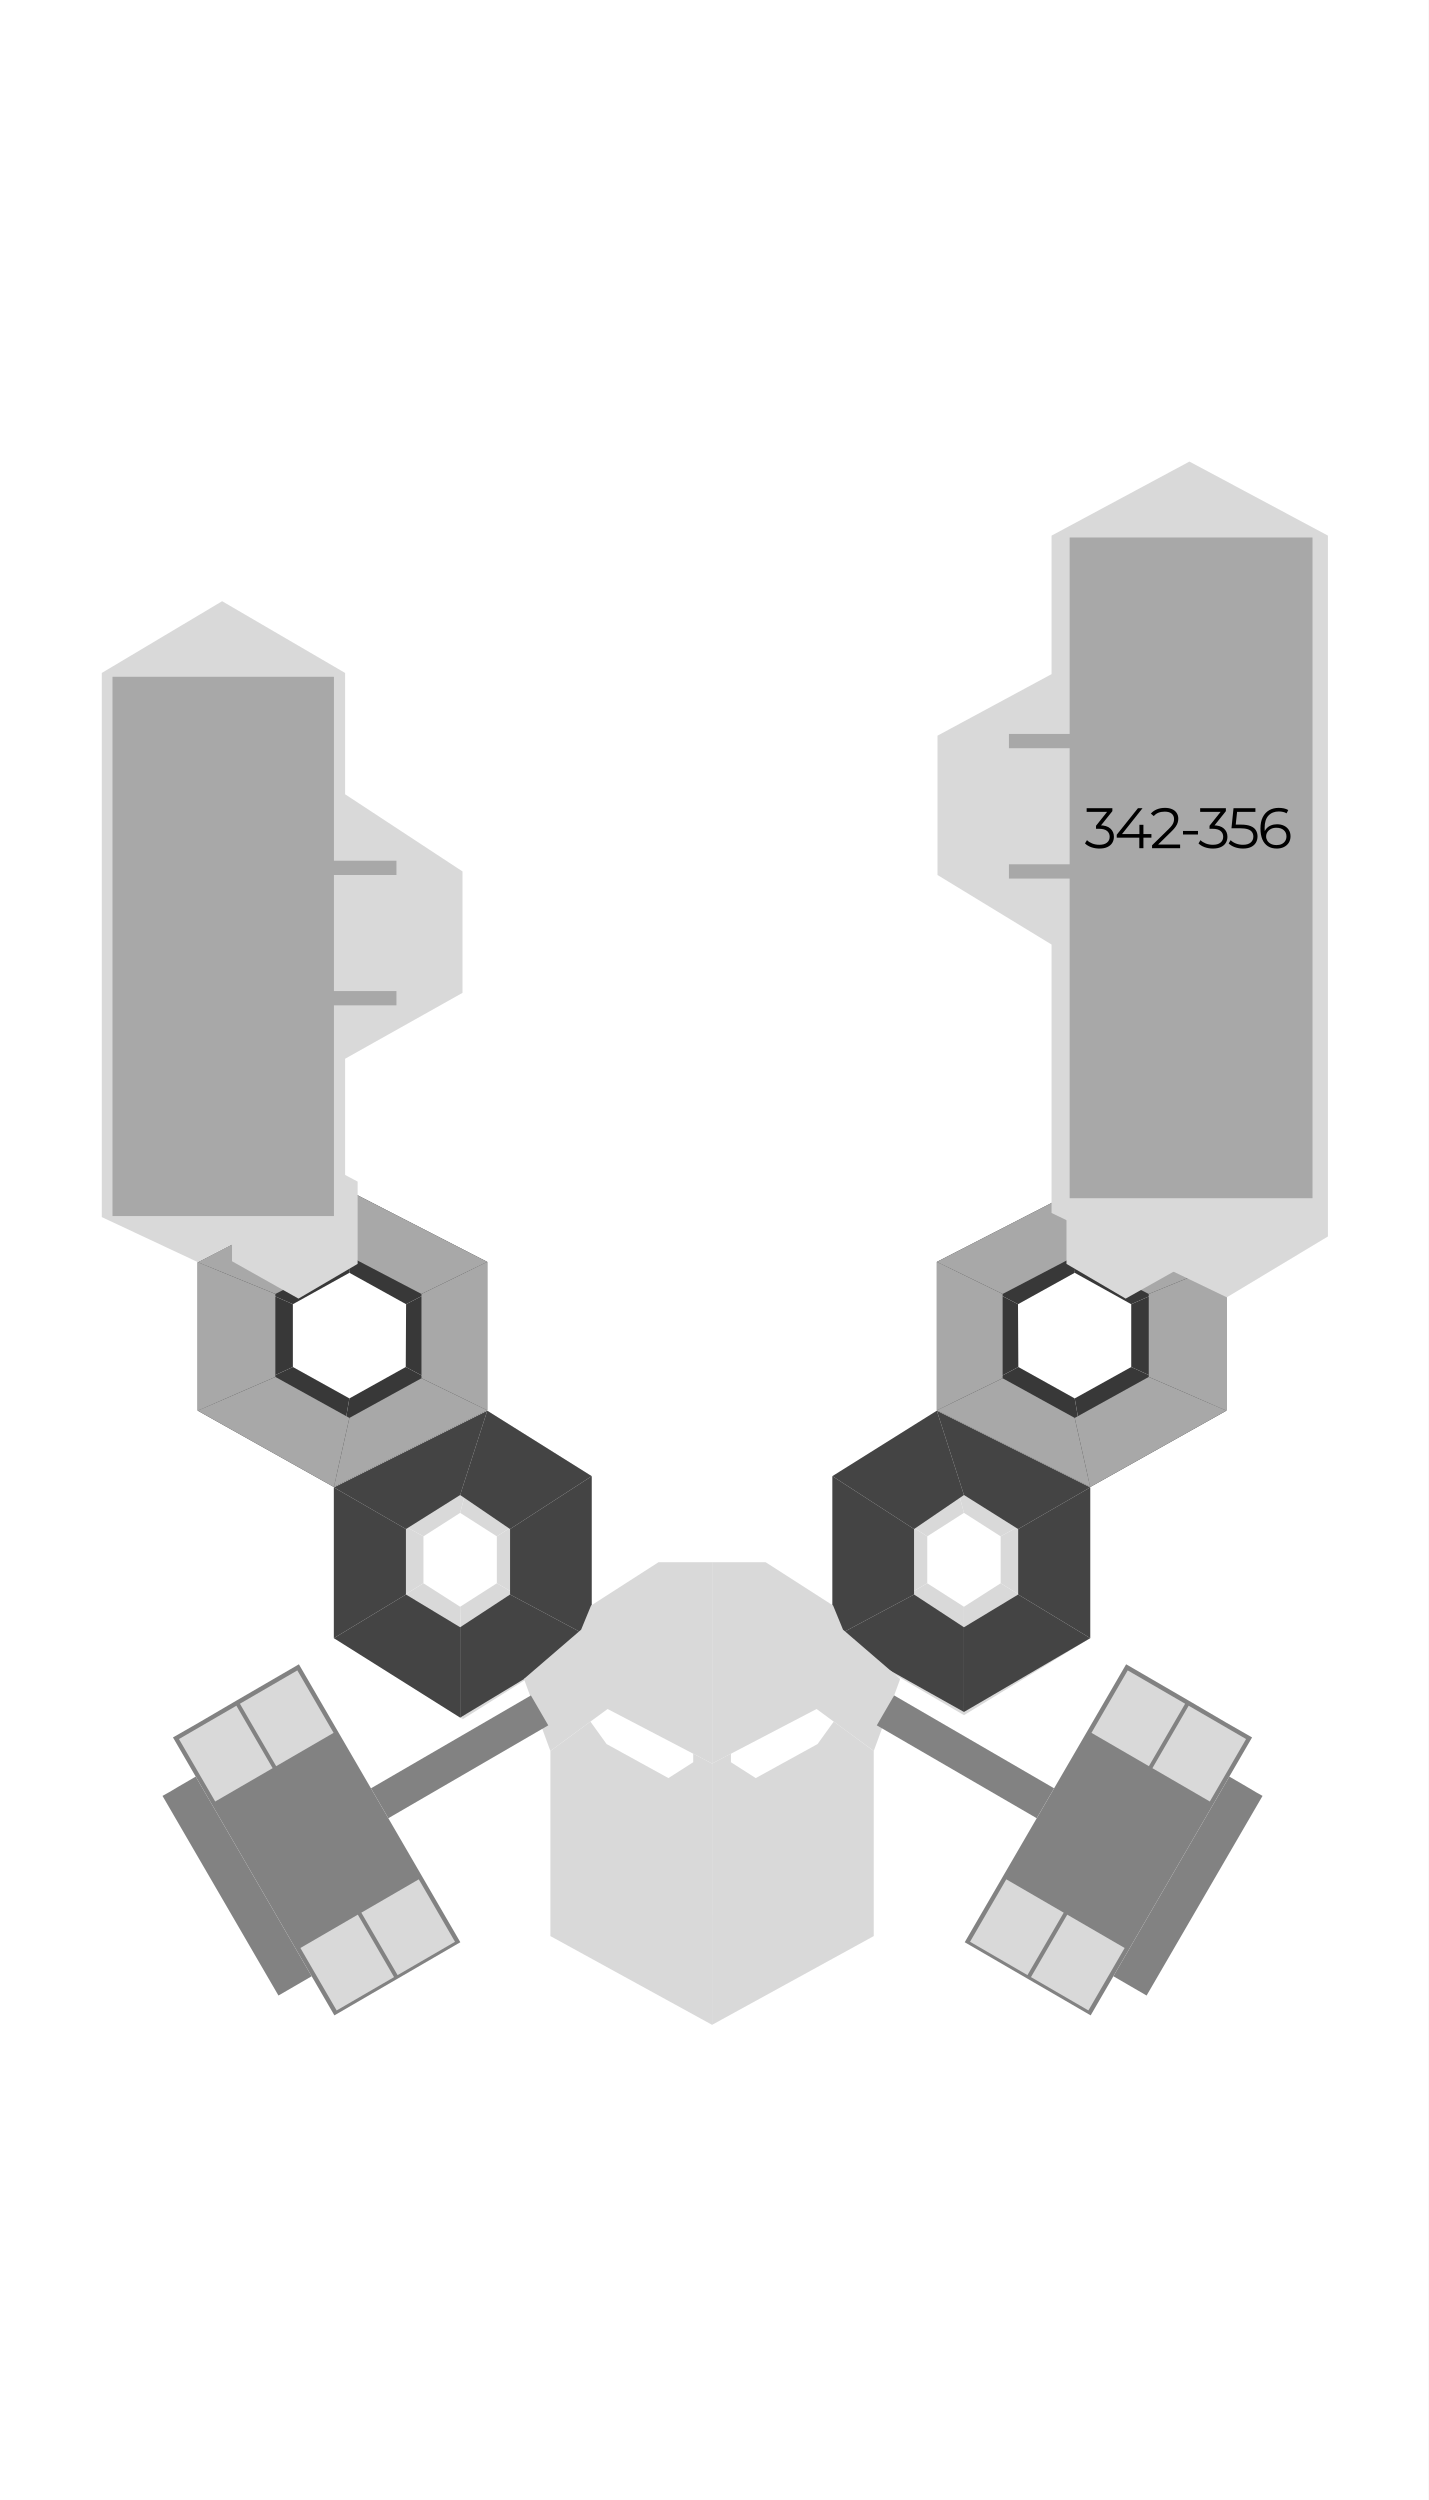
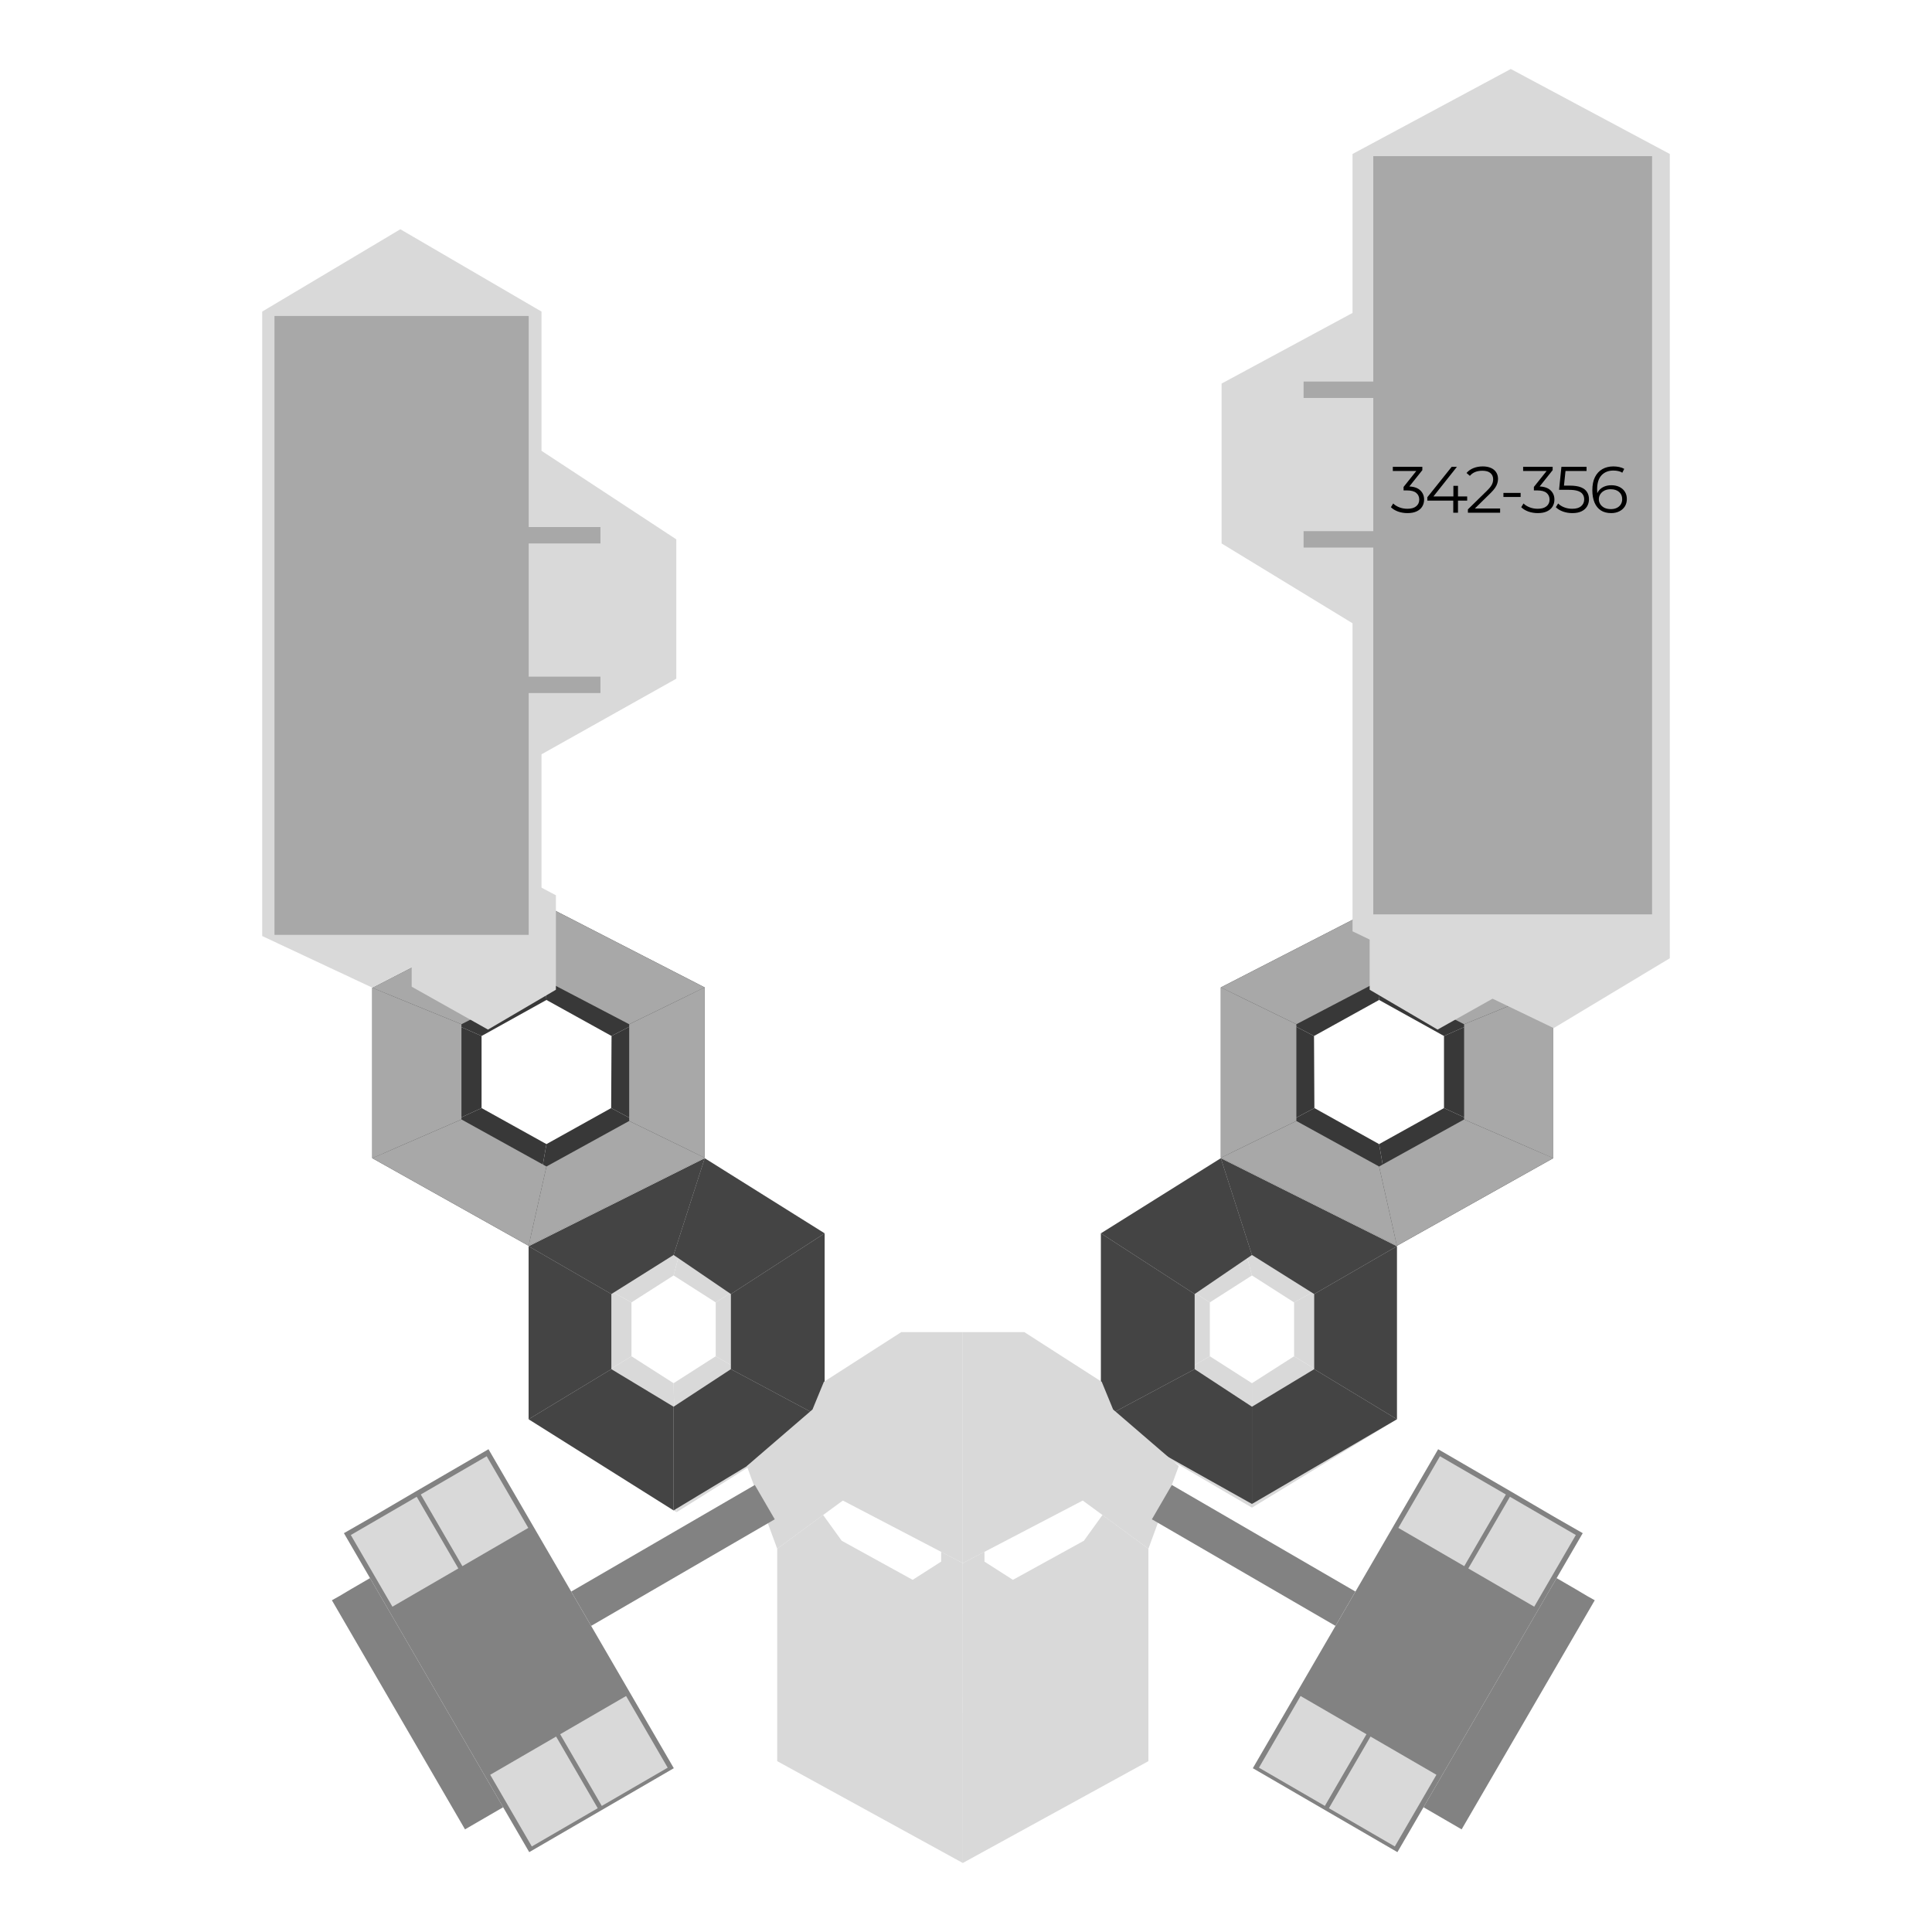
- <svg xmlns="http://www.w3.org/2000/svg" width="800" height="1400" viewBox="0 0 800 1400" fill="none">
-   <rect width="800" height="1400" fill="white" />
-   <path d="M539.814 899.781L560.363 886.637L610.532 917.368L539.814 960.5V899.781Z" fill="#D9D9D9" />
-   <path d="M560.363 886.635L560.363 860.347L610.532 832.95V917.368L560.363 886.635Z" fill="#D9D9D9" />
-   <path d="M560.363 860.349L539.814 847.205L524.633 790L610.532 832.95L560.363 860.349Z" fill="#D9D9D9" />
-   <path d="M539.814 899.781L519.264 886.637L466.133 917.368L539.814 960.5V899.781Z" fill="#D9D9D9" />
-   <path d="M519.264 886.637L519.264 860.349L466.133 826.655L466.133 917.368L519.264 886.637Z" fill="#D9D9D9" />
-   <path d="M539.814 847.205L519.264 860.349L466.133 826.655L524.633 790L539.814 847.205Z" fill="#D9D9D9" />
-   <path d="M601.832 783.112L633.489 765.525L686.806 789.961L610.533 832.726L601.832 783.112Z" fill="#383838" />
-   <path d="M633.489 765.525V730.35L686.806 706.839V789.961L633.489 765.525Z" fill="#383838" />
-   <path d="M633.489 730.35L601.832 712.763L605.72 665L686.806 706.839L633.489 730.35Z" fill="#383838" />
-   <path d="M601.832 783.112L570.268 765.524L524.634 789.776L610.533 832.726L601.832 783.112Z" fill="#383838" />
-   <path d="M570.268 765.524L570.082 730.35L524.634 706.654V789.776L570.268 765.524Z" fill="#383838" />
-   <path d="M601.832 712.763L570.082 730.35L524.634 706.654L605.72 665L601.832 712.763Z" fill="#383838" />
-   <path d="M601.832 794.034L643.301 771.078L686.806 789.961L610.533 832.726L601.832 794.034Z" fill="#A8A8A8" />
-   <path d="M643.301 771.078V724.611L686.806 706.839V789.961L643.301 771.078Z" fill="#A8A8A8" />
-   <path d="M643.301 724.611L601.832 703.507L605.72 665L686.806 706.839L643.301 724.611Z" fill="#A8A8A8" />
-   <path d="M601.832 794.034L561.474 771.819L524.634 789.776L610.533 832.726L601.832 794.034Z" fill="#A8A8A8" />
-   <path d="M561.474 771.819V724.611L524.634 706.654V789.776L561.474 771.819Z" fill="#A8A8A8" />
-   <path d="M601.832 703.507L561.474 724.611L524.634 706.654L605.72 665L601.832 703.507Z" fill="#A8A8A8" />
-   <path d="M195.661 783.112L164.004 765.525L110.687 789.961L186.96 832.726L195.661 783.112Z" fill="#383838" />
-   <path d="M164.004 765.525V730.35L110.687 706.839V789.961L164.004 765.525Z" fill="#383838" />
-   <path d="M164.004 730.35L195.661 712.763L191.773 665L110.687 706.839L164.004 730.35Z" fill="#383838" />
-   <path d="M195.661 783.112L227.225 765.524L272.859 789.776L186.96 832.726L195.661 783.112Z" fill="#383838" />
-   <path d="M227.225 765.524L227.41 730.35L272.859 706.654V789.776L227.225 765.524Z" fill="#383838" />
-   <path d="M195.661 712.763L227.41 730.35L272.859 706.654L191.773 665L195.661 712.763Z" fill="#383838" />
-   <path d="M195.661 794.034L154.192 771.078L110.687 789.961L186.96 832.726L195.661 794.034Z" fill="#A8A8A8" />
-   <path d="M154.192 771.078V724.611L110.687 706.839V789.961L154.192 771.078Z" fill="#A8A8A8" />
-   <path d="M154.192 724.611L195.661 703.507L191.773 665L110.687 706.839L154.192 724.611Z" fill="#A8A8A8" />
-   <path d="M195.661 794.034L236.018 771.819L272.859 789.776L186.96 832.726L195.661 794.034Z" fill="#A8A8A8" />
-   <path d="M236.018 771.819V724.611L272.859 706.654V789.776L236.018 771.819Z" fill="#A8A8A8" />
-   <path d="M195.661 703.507L236.018 724.611L272.859 706.654L191.773 665L195.661 703.507Z" fill="#A8A8A8" />
-   <path d="M257.679 899.781L237.129 886.637L186.96 917.368L259.16 962.724L257.679 899.781Z" fill="#D9D9D9" />
-   <path d="M237.129 886.635L237.129 860.347L186.96 832.95V917.368L237.129 886.635Z" fill="#D9D9D9" />
-   <path d="M237.129 860.349L257.679 847.205L272.859 790L186.96 832.95L237.129 860.349Z" fill="#D9D9D9" />
-   <path d="M257.679 899.781L278.228 886.637L331.36 917.368L259.16 962.724L257.679 899.781Z" fill="#D9D9D9" />
-   <path d="M278.228 886.637L278.228 860.349L331.359 826.655L331.36 917.368L278.228 886.637Z" fill="#D9D9D9" />
-   <path d="M257.679 847.205L278.228 860.349L331.359 826.655L272.859 790L257.679 847.205Z" fill="#D9D9D9" />
-   <path d="M257.679 911.259L227.318 892.931L186.96 917.368L257.679 961.86V911.259Z" fill="#444444" />
-   <path d="M227.318 892.931V856.276L186.96 832.95V917.368L227.318 892.931Z" fill="#444444" />
-   <path d="M227.318 856.276L257.679 837.208L272.859 790L186.96 832.95L227.318 856.276Z" fill="#444444" />
-   <path d="M257.679 911.259L285.633 892.931L331.36 917.368L257.679 961.86V911.259Z" fill="#444444" />
-   <path d="M285.633 892.931V856.276L331.359 826.655L331.36 917.368L285.633 892.931Z" fill="#444444" />
-   <path d="M257.679 837.208L285.633 856.276L331.359 826.655L272.859 790L257.679 837.208Z" fill="#444444" />
-   <path d="M539.814 911.259L570.175 892.931L610.532 917.368L539.814 958.697V911.259Z" fill="#444444" />
-   <path d="M570.175 892.931V856.276L610.532 832.95V917.368L570.175 892.931Z" fill="#444444" />
-   <path d="M570.175 856.276L539.814 837.208L524.633 790L610.532 832.95L570.175 856.276Z" fill="#444444" />
-   <path d="M539.814 911.259L511.86 892.931L466.133 917.368L539.814 958.697V911.259Z" fill="#444444" />
-   <path d="M511.86 892.931V856.276L466.133 826.655L466.133 917.368L511.86 892.931Z" fill="#444444" />
-   <path d="M539.814 837.208L511.86 856.276L466.133 826.655L524.633 790L539.814 837.208Z" fill="#444444" />
-   <path d="M200.273 661.684L200.273 707.781L167.135 727.219L129.924 706.3V660.573L162.877 641.875L200.273 661.684Z" fill="#D9D9D9" />
-   <path d="M597.226 661.684V707.781L630.364 727.219L667.575 706.3V660.573L634.622 641.875L597.226 661.684Z" fill="#D9D9D9" />
-   <path d="M57 376.852L124.387 336.679L193.254 376.852V444.794L259 488V556L193.254 592.896V664.171L110.687 706.75L57 681.573V376.852Z" fill="#D9D9D9" />
-   <path d="M588.873 299.946L666.071 258.477L743.64 299.946V692.417L687 726.5L588.873 679.273V528.949L525 490V411.977L588.873 377.515V299.946Z" fill="#D9D9D9" />
-   <path d="M339.69 976.667L374.309 995.735L388.194 986.849V982.036L398.746 987.589L398.773 1133.91L308.219 1084.21V980.555L330.619 964.078L339.69 976.667Z" fill="#D9D9D9" />
-   <path d="M368.755 874.846H398.746V987.589L340.246 957.043L308.219 980.555L293.408 940.197L325.435 912.613L330.989 899.098L368.755 874.846Z" fill="#D9D9D9" />
-   <path d="M457.829 976.667L423.21 995.735L409.325 986.849V982.036L398.773 987.589L398.746 1133.91L489.301 1084.21V980.555L466.9 964.078L457.829 976.667Z" fill="#D9D9D9" />
-   <path d="M428.764 874.846H398.773V987.589L457.274 957.043L489.301 980.555L504.111 940.197L472.084 912.613L466.53 899.098L428.764 874.846Z" fill="#D9D9D9" />
-   <path d="M109.606 994.894L174.539 1106.7L155.933 1117.5L91 1005.7L94.822 1003.56L100.303 1000.3L109.606 994.894Z" fill="#828282" />
-   <path d="M297.302 949.446L307.028 966.193L217.462 1018.21L207.736 1001.46L297.302 949.446Z" fill="#828282" />
-   <path d="M167.389 932L257.788 1087.65L187.26 1128.61L96.861 972.96L111.266 964.703L132.125 952.48L167.389 932Z" fill="#828282" />
-   <path d="M168.225 1090.87L200.377 1072.21L220.673 1107.18L188.521 1125.84L168.225 1090.87Z" fill="#D9D9D9" />
-   <path d="M202.353 1071.09L234.506 1052.43L254.801 1087.4L222.649 1106.06L202.353 1071.09Z" fill="#D9D9D9" />
-   <path d="M100.225 973.866L132.377 955.206L152.673 990.178L120.521 1008.84L100.225 973.866Z" fill="#D9D9D9" />
-   <path d="M134.353 954.086L166.506 935.426L186.801 970.398L154.649 989.057L134.353 954.086Z" fill="#D9D9D9" />
-   <path d="M688.422 994.894L623.489 1106.7L642.096 1117.5L707.028 1005.7L703.207 1003.56L697.725 1000.3L688.422 994.894Z" fill="#828282" />
-   <path d="M500.726 949.446L491 966.193L580.566 1018.21L590.292 1001.46L500.726 949.446Z" fill="#828282" />
-   <path d="M630.639 932L540.241 1087.65L610.769 1128.61L701.167 972.96L686.763 964.703L665.903 952.48L630.639 932Z" fill="#828282" />
-   <path d="M629.801 1090.87L597.649 1072.21L577.353 1107.18L609.505 1125.84L629.801 1090.87Z" fill="#D9D9D9" />
-   <path d="M595.673 1071.09L563.521 1052.43L543.225 1087.4L575.377 1106.06L595.673 1071.09Z" fill="#D9D9D9" />
-   <path d="M697.801 973.866L665.649 955.206L645.353 990.178L677.505 1008.84L697.801 973.866Z" fill="#D9D9D9" />
-   <path d="M663.673 954.086L631.521 935.426L611.225 970.398L643.377 989.057L663.673 954.086Z" fill="#D9D9D9" />
-   <path d="M63 379H187V681H63V379Z" fill="#A8A8A8" />
-   <path d="M175 555H222V563H175V555Z" fill="#A8A8A8" />
-   <path d="M175 482H222V490H175V482Z" fill="#A8A8A8" />
-   <path d="M599 301H735V671H599V301Z" fill="#A8A8A8" />
-   <path d="M612 484H565V492H612V484Z" fill="#A8A8A8" />
-   <path d="M612 411H565V419H612V411Z" fill="#A8A8A8" />
-   <path d="M615.661 475.192C614.039 475.192 612.503 474.936 611.053 474.424C609.623 473.891 608.471 473.187 607.597 472.312L608.717 470.488C609.442 471.235 610.413 471.853 611.629 472.344C612.866 472.835 614.21 473.08 615.661 473.08C617.517 473.08 618.935 472.675 619.917 471.864C620.919 471.053 621.421 469.965 621.421 468.6C621.421 467.235 620.93 466.147 619.949 465.336C618.989 464.525 617.463 464.12 615.373 464.12H613.773V462.424L620.685 453.752L621.005 454.648H608.525V452.6H622.925V454.232L616.013 462.904L614.893 462.168H615.757C618.445 462.168 620.45 462.765 621.773 463.96C623.117 465.155 623.789 466.691 623.789 468.568C623.789 469.827 623.49 470.957 622.893 471.96C622.295 472.963 621.389 473.752 620.173 474.328C618.978 474.904 617.474 475.192 615.661 475.192Z" fill="black" />
-   <path d="M625.371 469.112V467.448L637.243 452.6H639.803L628.027 467.448L626.779 467.064H644.795V469.112H625.371ZM638.011 475V469.112L638.075 467.064V461.88H640.315V475H638.011Z" fill="black" />
-   <path d="M645.153 475V473.368L654.465 464.248C655.318 463.416 655.958 462.691 656.385 462.072C656.812 461.432 657.1 460.835 657.249 460.28C657.398 459.725 657.473 459.203 657.473 458.712C657.473 457.411 657.025 456.387 656.129 455.64C655.254 454.893 653.953 454.52 652.225 454.52C650.902 454.52 649.729 454.723 648.705 455.128C647.702 455.533 646.838 456.163 646.113 457.016L644.481 455.608C645.356 454.584 646.476 453.795 647.841 453.24C649.206 452.685 650.732 452.408 652.417 452.408C653.932 452.408 655.244 452.653 656.353 453.144C657.462 453.613 658.316 454.307 658.913 455.224C659.532 456.141 659.841 457.219 659.841 458.456C659.841 459.181 659.734 459.896 659.521 460.6C659.329 461.304 658.966 462.051 658.433 462.84C657.921 463.608 657.164 464.483 656.161 465.464L647.617 473.848L646.977 472.952H660.865V475H645.153Z" fill="black" />
-   <path d="M662.482 467.32V465.336H670.866V467.32H662.482Z" fill="black" />
-   <path d="M679.228 475.192C677.607 475.192 676.071 474.936 674.62 474.424C673.191 473.891 672.039 473.187 671.164 472.312L672.284 470.488C673.01 471.235 673.98 471.853 675.196 472.344C676.434 472.835 677.778 473.08 679.228 473.08C681.084 473.08 682.503 472.675 683.484 471.864C684.487 471.053 684.988 469.965 684.988 468.6C684.988 467.235 684.498 466.147 683.516 465.336C682.556 464.525 681.031 464.12 678.94 464.12H677.34V462.424L684.252 453.752L684.572 454.648H672.092V452.6H686.492V454.232L679.58 462.904L678.46 462.168H679.324C682.012 462.168 684.018 462.765 685.34 463.96C686.684 465.155 687.356 466.691 687.356 468.568C687.356 469.827 687.058 470.957 686.46 471.96C685.863 472.963 684.956 473.752 683.74 474.328C682.546 474.904 681.042 475.192 679.228 475.192Z" fill="black" />
-   <path d="M696.082 475.192C694.482 475.192 692.957 474.936 691.506 474.424C690.055 473.891 688.904 473.187 688.05 472.312L689.17 470.488C689.874 471.235 690.834 471.853 692.05 472.344C693.288 472.835 694.621 473.08 696.05 473.08C697.949 473.08 699.389 472.664 700.37 471.832C701.373 470.979 701.874 469.869 701.874 468.504C701.874 467.544 701.639 466.723 701.17 466.04C700.722 465.336 699.954 464.792 698.866 464.408C697.778 464.024 696.285 463.832 694.386 463.832H689.618L690.77 452.6H703.026V454.648H691.698L692.882 453.528L691.89 462.936L690.706 461.784H694.898C697.16 461.784 698.973 462.061 700.338 462.616C701.704 463.171 702.685 463.949 703.282 464.952C703.901 465.933 704.21 467.085 704.21 468.408C704.21 469.667 703.912 470.819 703.314 471.864C702.717 472.888 701.821 473.699 700.626 474.296C699.432 474.893 697.917 475.192 696.082 475.192Z" fill="black" />
-   <path d="M715.039 475.192C713.055 475.192 711.381 474.755 710.015 473.88C708.65 472.984 707.615 471.704 706.911 470.04C706.207 468.355 705.855 466.339 705.855 463.992C705.855 461.453 706.282 459.331 707.135 457.624C708.01 455.896 709.215 454.595 710.751 453.72C712.287 452.845 714.069 452.408 716.095 452.408C717.098 452.408 718.058 452.504 718.975 452.696C719.893 452.888 720.703 453.197 721.407 453.624L720.479 455.48C719.903 455.096 719.242 454.829 718.495 454.68C717.749 454.509 716.959 454.424 716.127 454.424C713.717 454.424 711.786 455.192 710.335 456.728C708.906 458.264 708.191 460.557 708.191 463.608C708.191 464.077 708.213 464.664 708.255 465.368C708.319 466.051 708.447 466.733 708.639 467.416L707.839 466.808C708.074 465.699 708.533 464.76 709.215 463.992C709.898 463.203 710.751 462.605 711.775 462.2C712.799 461.795 713.919 461.592 715.135 461.592C716.629 461.592 717.941 461.869 719.071 462.424C720.202 462.979 721.087 463.757 721.727 464.76C722.367 465.763 722.687 466.947 722.687 468.312C722.687 469.699 722.357 470.915 721.695 471.96C721.034 472.984 720.117 473.784 718.943 474.36C717.791 474.915 716.49 475.192 715.039 475.192ZM714.943 473.24C716.01 473.24 716.949 473.048 717.759 472.664C718.591 472.259 719.242 471.693 719.711 470.968C720.181 470.221 720.415 469.357 720.415 468.376C720.415 466.904 719.903 465.731 718.879 464.856C717.877 463.981 716.511 463.544 714.783 463.544C713.631 463.544 712.629 463.757 711.775 464.184C710.922 464.611 710.25 465.197 709.759 465.944C709.269 466.669 709.023 467.501 709.023 468.44C709.023 469.251 709.247 470.029 709.695 470.776C710.143 471.501 710.805 472.099 711.679 472.568C712.575 473.016 713.663 473.24 714.943 473.24Z" fill="black" />
+ <svg xmlns="http://www.w3.org/2000/svg" width="1400" height="1400" viewBox="0 0 1400 1400" fill="none">
+   <rect width="1400" height="1400" fill="white" />
+   <path d="M907.217 1002.32L937.743 982.8L1012.27 1028.44L907.217 1092.49V1002.32Z" fill="#D9D9D9" />
+   <path d="M937.743 982.798L937.743 943.761L1012.27 903.077V1028.44L937.743 982.798Z" fill="#D9D9D9" />
+   <path d="M937.743 943.763L907.217 924.245L884.667 839.297L1012.27 903.077L937.743 943.763Z" fill="#D9D9D9" />
+   <path d="M907.217 1002.32L876.691 982.8L797.764 1028.44L907.217 1092.49V1002.32Z" fill="#D9D9D9" />
+   <path d="M876.691 982.8L876.691 943.764L797.764 893.73L797.764 1028.44L876.691 982.8Z" fill="#D9D9D9" />
+   <path d="M907.217 924.245L876.691 943.764L797.764 893.73L884.667 839.297L907.217 924.245Z" fill="#D9D9D9" />
+   <path d="M999.345 829.068L1046.37 802.952L1125.57 839.24L1012.27 902.744L999.345 829.068Z" fill="#383838" />
+   <path d="M1046.37 802.952V750.719L1125.57 715.805V839.24L1046.37 802.952Z" fill="#383838" />
+   <path d="M1046.37 750.719L999.345 724.602L1005.12 653.676L1125.57 715.805L1046.37 750.719Z" fill="#383838" />
+   <path d="M999.345 829.068L952.456 802.951L884.667 838.965L1012.27 902.744L999.345 829.068Z" fill="#383838" />
+   <path d="M952.456 802.951L952.181 750.718L884.667 715.53V838.965L952.456 802.951Z" fill="#383838" />
+   <path d="M999.345 724.602L952.181 750.718L884.667 715.53L1005.12 653.676L999.345 724.602Z" fill="#383838" />
+   <path d="M999.345 845.288L1060.95 811.199L1125.57 839.24L1012.27 902.744L999.345 845.288Z" fill="#A8A8A8" />
+   <path d="M1060.95 811.199V742.197L1125.57 715.805V839.24L1060.95 811.199Z" fill="#A8A8A8" />
+   <path d="M1060.95 742.197L999.345 710.857L1005.12 653.676L1125.57 715.805L1060.95 742.197Z" fill="#A8A8A8" />
+   <path d="M999.345 845.288L939.393 812.299L884.667 838.965L1012.27 902.744L999.345 845.288Z" fill="#A8A8A8" />
+   <path d="M939.393 812.299V742.197L884.667 715.53V838.965L939.393 812.299Z" fill="#A8A8A8" />
+   <path d="M999.345 710.857L939.393 742.197L884.667 715.53L1005.12 653.676L999.345 710.857Z" fill="#A8A8A8" />
+   <path d="M395.98 829.068L348.954 802.952L269.752 839.24L383.054 902.744L395.98 829.068Z" fill="#383838" />
+   <path d="M348.954 802.952V750.719L269.752 715.805V839.24L348.954 802.952Z" fill="#383838" />
+   <path d="M348.954 750.719L395.98 724.602L390.205 653.676L269.752 715.805L348.954 750.719Z" fill="#383838" />
+   <path d="M395.98 829.068L442.868 802.951L510.657 838.965L383.054 902.744L395.98 829.068Z" fill="#383838" />
+   <path d="M442.868 802.951L443.143 750.718L510.657 715.53V838.965L442.868 802.951Z" fill="#383838" />
+   <path d="M395.98 724.602L443.143 750.718L510.657 715.53L390.205 653.676L395.98 724.602Z" fill="#383838" />
+   <path d="M395.98 845.288L334.378 811.199L269.752 839.24L383.054 902.744L395.98 845.288Z" fill="#A8A8A8" />
+   <path d="M334.378 811.199V742.197L269.752 715.805V839.24L334.378 811.199Z" fill="#A8A8A8" />
+   <path d="M334.378 742.197L395.98 710.857L390.205 653.676L269.752 715.805L334.378 742.197Z" fill="#A8A8A8" />
+   <path d="M395.98 845.288L455.931 812.299L510.657 838.965L383.054 902.744L395.98 845.288Z" fill="#A8A8A8" />
+   <path d="M455.931 812.299V742.197L510.657 715.53V838.965L455.931 812.299Z" fill="#A8A8A8" />
+   <path d="M395.98 710.857L455.931 742.197L510.657 715.53L390.205 653.676L395.98 710.857Z" fill="#A8A8A8" />
+   <path d="M488.107 1002.32L457.581 982.8L383.054 1028.44L490.307 1095.79L488.107 1002.32Z" fill="#D9D9D9" />
+   <path d="M457.581 982.798L457.581 943.761L383.054 903.077V1028.44L457.581 982.798Z" fill="#D9D9D9" />
+   <path d="M457.581 943.763L488.107 924.245L510.657 839.297L383.054 903.077L457.581 943.763Z" fill="#D9D9D9" />
+   <path d="M488.107 1002.32L518.633 982.8L597.56 1028.44L490.307 1095.79L488.107 1002.32Z" fill="#D9D9D9" />
+   <path d="M518.633 982.8L518.633 943.764L597.56 893.73L597.56 1028.44L518.633 982.8Z" fill="#D9D9D9" />
+   <path d="M488.107 924.245L518.633 943.764L597.56 893.73L510.657 839.297L488.107 924.245Z" fill="#D9D9D9" />
+   <path d="M488.107 1019.36L443.006 992.148L383.054 1028.44L488.107 1094.5V1019.36Z" fill="#444444" />
+   <path d="M443.006 992.148V937.715L383.054 903.077V1028.44L443.006 992.148Z" fill="#444444" />
+   <path d="M443.006 937.715L488.107 909.4L510.657 839.297L383.054 903.077L443.006 937.715Z" fill="#444444" />
+   <path d="M488.107 1019.36L529.633 992.148L597.56 1028.44L488.107 1094.5V1019.36Z" fill="#444444" />
+   <path d="M529.633 992.148V937.715L597.56 893.73L597.56 1028.44L529.633 992.148Z" fill="#444444" />
+   <path d="M488.107 909.4L529.633 937.715L597.56 893.73L510.657 839.297L488.107 909.4Z" fill="#444444" />
+   <path d="M907.218 1019.36L952.319 992.148L1012.27 1028.44L907.218 1089.81V1019.36Z" fill="#444444" />
+   <path d="M952.319 992.148V937.715L1012.27 903.077V1028.44L952.319 992.148Z" fill="#444444" />
+   <path d="M952.319 937.715L907.218 909.4L884.667 839.297L1012.27 903.077L952.319 937.715Z" fill="#444444" />
+   <path d="M907.218 1019.36L865.692 992.148L797.764 1028.44L907.218 1089.81V1019.36Z" fill="#444444" />
+   <path d="M865.692 992.148V937.715L797.764 893.73L797.764 1028.44L865.692 992.148Z" fill="#444444" />
+   <path d="M907.218 909.4L865.692 937.715L797.764 893.73L884.667 839.297L907.218 909.4Z" fill="#444444" />
+   <path d="M402.831 648.751L402.831 717.204L353.604 746.07L298.328 715.005V647.102L347.279 619.336L402.831 648.751Z" fill="#D9D9D9" />
+   <path d="M992.503 648.751V717.204L1041.73 746.07L1097.01 715.005V647.102L1048.05 619.336L992.503 648.751Z" fill="#D9D9D9" />
+   <path d="M190 225.783L290.102 166.128L392.405 225.783V326.675L490.07 390.835V491.813L392.405 546.604V652.444L269.752 715.674L190 678.286V225.783Z" fill="#D9D9D9" />
+   <path d="M980.094 111.58L1094.77 50L1210 111.58V694.39L1125.86 745.002L980.094 674.871V451.644L885.212 393.805V277.944L980.094 226.767V111.58Z" fill="#D9D9D9" />
+   <path d="M609.935 1116.49L661.361 1144.81L681.987 1131.61V1124.47L697.662 1132.71L697.702 1350L563.184 1276.19V1122.27L596.46 1097.8L609.935 1116.49Z" fill="#D9D9D9" />
+   <path d="M653.111 965.292H697.662V1132.71L610.76 1087.35L563.184 1122.27L541.183 1062.34L588.759 1021.37L597.01 1001.31L653.111 965.292Z" fill="#D9D9D9" />
+   <path d="M785.429 1116.49L734.003 1144.81L713.378 1131.61V1124.47L697.702 1132.71L697.662 1350L832.18 1276.19V1122.27L798.905 1097.8L785.429 1116.49Z" fill="#D9D9D9" />
+   <path d="M742.253 965.292H697.702V1132.71L784.604 1087.35L832.18 1122.27L854.181 1062.34L806.605 1021.37L798.355 1001.31L742.253 965.292Z" fill="#D9D9D9" />
+   <path d="M268.146 1143.56L364.603 1309.59L336.964 1325.63L240.507 1159.61L246.184 1156.43L254.327 1151.58L268.146 1143.56Z" fill="#828282" />
+   <path d="M546.967 1076.07L561.416 1100.94L428.366 1178.18L413.918 1153.31L546.967 1076.07Z" fill="#828282" />
+   <path d="M353.982 1050.16L488.269 1281.31L383.5 1342.13L249.213 1110.99L270.611 1098.73L301.598 1080.58L353.982 1050.16Z" fill="#828282" />
+   <path d="M355.224 1286.08L402.986 1258.37L433.135 1310.3L385.374 1338.01L355.224 1286.08Z" fill="#D9D9D9" />
+   <path d="M405.922 1256.7L453.684 1228.99L483.833 1280.93L436.071 1308.63L405.922 1256.7Z" fill="#D9D9D9" />
+   <path d="M254.211 1112.33L301.972 1084.62L332.122 1136.56L284.36 1164.27L254.211 1112.33Z" fill="#D9D9D9" />
+   <path d="M304.908 1082.96L352.67 1055.25L382.819 1107.18L335.058 1134.89L304.908 1082.96Z" fill="#D9D9D9" />
+   <path d="M1127.97 1143.56L1031.52 1309.59L1059.16 1325.63L1155.61 1159.61L1149.94 1156.43L1141.79 1151.58L1127.97 1143.56Z" fill="#828282" />
+   <path d="M849.153 1076.07L834.705 1100.94L967.755 1178.18L982.203 1153.31L849.153 1076.07Z" fill="#828282" />
+   <path d="M1042.14 1050.16L907.852 1281.31L1012.62 1342.13L1146.91 1110.99L1125.51 1098.73L1094.52 1080.58L1042.14 1050.16Z" fill="#828282" />
+   <path d="M1040.89 1286.08L993.131 1258.37L962.982 1310.3L1010.74 1338.01L1040.89 1286.08Z" fill="#D9D9D9" />
+   <path d="M990.196 1256.7L942.434 1228.99L912.285 1280.93L960.046 1308.63L990.196 1256.7Z" fill="#D9D9D9" />
+   <path d="M1141.91 1112.33L1094.15 1084.62L1064 1136.56L1111.76 1164.27L1141.91 1112.33Z" fill="#D9D9D9" />
+   <path d="M1091.21 1082.96L1043.45 1055.25L1013.3 1107.18L1061.06 1134.89L1091.21 1082.96Z" fill="#D9D9D9" />
+   <path d="M198.913 228.973H383.114V677.435H198.913V228.973Z" fill="#A8A8A8" />
+   <path d="M365.288 490.328H435.107V502.208H365.288V490.328Z" fill="#A8A8A8" />
+   <path d="M365.288 381.925H435.107V393.805H365.288V381.925Z" fill="#A8A8A8" />
+   <path d="M995.138 113.145H1197.17V662.585H995.138V113.145Z" fill="#A8A8A8" />
+   <path d="M1014.45 384.895H944.631V396.775H1014.45V384.895Z" fill="#A8A8A8" />
+   <path d="M1014.45 276.492H944.631V288.372H1014.45V276.492Z" fill="#A8A8A8" />
+   <path d="M1019.89 371.816C1017.48 371.816 1015.2 371.435 1013.04 370.675C1010.92 369.883 1009.21 368.838 1007.91 367.539L1009.57 364.83C1010.65 365.939 1012.09 366.858 1013.9 367.586C1015.74 368.315 1017.73 368.679 1019.89 368.679C1022.64 368.679 1024.75 368.077 1026.21 366.874C1027.7 365.67 1028.44 364.054 1028.44 362.027C1028.44 359.999 1027.72 358.383 1026.26 357.18C1024.83 355.976 1022.57 355.374 1019.46 355.374H1017.08V352.855L1027.35 339.978L1027.83 341.308H1009.29V338.267H1030.68V340.69L1020.41 353.568L1018.75 352.475H1020.03C1024.02 352.475 1027 353.362 1028.97 355.136C1030.96 356.91 1031.96 359.191 1031.96 361.979C1031.96 363.848 1031.52 365.527 1030.63 367.016C1029.74 368.505 1028.4 369.677 1026.59 370.533C1024.82 371.388 1022.58 371.816 1019.89 371.816Z" fill="black" />
+   <path d="M1034.31 362.787V360.316L1051.95 338.267H1055.75L1038.26 360.316L1036.4 359.746H1063.17V362.787H1034.31ZM1053.09 371.53V362.787L1053.18 359.746V352.048H1056.51V371.53H1053.09Z" fill="black" />
+   <path d="M1063.7 371.53V369.107L1077.53 355.564C1078.8 354.328 1079.75 353.251 1080.38 352.333C1081.02 351.382 1081.44 350.495 1081.67 349.672C1081.89 348.848 1082 348.072 1082 347.343C1082 345.411 1081.33 343.89 1080 342.781C1078.7 341.673 1076.77 341.118 1074.2 341.118C1072.24 341.118 1070.5 341.419 1068.97 342.021C1067.49 342.623 1066.2 343.557 1065.12 344.825L1062.7 342.734C1064 341.213 1065.66 340.041 1067.69 339.217C1069.72 338.394 1071.99 337.982 1074.49 337.982C1076.74 337.982 1078.69 338.346 1080.34 339.075C1081.98 339.772 1083.25 340.801 1084.14 342.164C1085.06 343.526 1085.52 345.126 1085.52 346.963C1085.52 348.04 1085.36 349.101 1085.04 350.147C1084.76 351.192 1084.22 352.301 1083.43 353.473C1082.66 354.614 1081.54 355.912 1080.05 357.37L1067.36 369.82L1066.41 368.489H1087.04V371.53H1063.7Z" fill="black" />
+   <path d="M1089.44 360.126V357.18H1101.9V360.126H1089.44Z" fill="black" />
+   <path d="M1114.32 371.816C1111.91 371.816 1109.63 371.435 1107.47 370.675C1105.35 369.883 1103.64 368.838 1102.34 367.539L1104 364.83C1105.08 365.939 1106.52 366.858 1108.33 367.586C1110.17 368.315 1112.16 368.679 1114.32 368.679C1117.07 368.679 1119.18 368.077 1120.64 366.874C1122.13 365.67 1122.87 364.054 1122.87 362.027C1122.87 359.999 1122.14 358.383 1120.69 357.18C1119.26 355.976 1116.99 355.374 1113.89 355.374H1111.51V352.855L1121.78 339.978L1122.26 341.308H1103.72V338.267H1125.11V340.69L1114.84 353.568L1113.18 352.475H1114.46C1118.45 352.475 1121.43 353.362 1123.4 355.136C1125.39 356.91 1126.39 359.191 1126.39 361.979C1126.39 363.848 1125.95 365.527 1125.06 367.016C1124.17 368.505 1122.83 369.677 1121.02 370.533C1119.24 371.388 1117.01 371.816 1114.32 371.816Z" fill="black" />
+   <path d="M1139.35 371.816C1136.98 371.816 1134.71 371.435 1132.56 370.675C1130.4 369.883 1128.69 368.838 1127.42 367.539L1129.09 364.83C1130.13 365.939 1131.56 366.858 1133.36 367.586C1135.2 368.315 1137.18 368.679 1139.31 368.679C1142.13 368.679 1144.27 368.062 1145.72 366.826C1147.21 365.559 1147.96 363.912 1147.96 361.884C1147.96 360.458 1147.61 359.239 1146.91 358.225C1146.25 357.18 1145.11 356.372 1143.49 355.802C1141.87 355.231 1139.65 354.946 1136.83 354.946H1129.75L1131.46 338.267H1149.67V341.308H1132.84L1134.6 339.645L1133.13 353.616L1131.37 351.905H1137.59C1140.95 351.905 1143.65 352.317 1145.68 353.14C1147.7 353.964 1149.16 355.12 1150.05 356.609C1150.97 358.067 1151.43 359.777 1151.43 361.741C1151.43 363.611 1150.98 365.321 1150.1 366.874C1149.21 368.394 1147.88 369.598 1146.1 370.485C1144.33 371.372 1142.08 371.816 1139.35 371.816Z" fill="black" />
+   <path d="M1167.51 371.816C1164.57 371.816 1162.08 371.166 1160.05 369.867C1158.02 368.537 1156.49 366.636 1155.44 364.165C1154.39 361.662 1153.87 358.669 1153.87 355.184C1153.87 351.414 1154.5 348.262 1155.77 345.727C1157.07 343.161 1158.86 341.229 1161.14 339.93C1163.43 338.631 1166.07 337.982 1169.08 337.982C1170.57 337.982 1172 338.124 1173.36 338.41C1174.72 338.695 1175.93 339.154 1176.97 339.788L1175.59 342.544C1174.74 341.973 1173.76 341.577 1172.65 341.356C1171.54 341.102 1170.37 340.976 1169.13 340.976C1165.55 340.976 1162.68 342.116 1160.53 344.397C1158.4 346.678 1157.34 350.083 1157.34 354.614C1157.34 355.311 1157.37 356.182 1157.44 357.227C1157.53 358.241 1157.72 359.255 1158.01 360.268L1156.82 359.366C1157.17 357.718 1157.85 356.324 1158.86 355.184C1159.88 354.012 1161.14 353.125 1162.67 352.523C1164.19 351.921 1165.85 351.62 1167.66 351.62C1169.87 351.62 1171.82 352.032 1173.5 352.855C1175.18 353.679 1176.5 354.835 1177.45 356.324C1178.4 357.813 1178.87 359.571 1178.87 361.599C1178.87 363.658 1178.38 365.464 1177.4 367.016C1176.42 368.537 1175.06 369.725 1173.31 370.58C1171.6 371.404 1169.67 371.816 1167.51 371.816ZM1167.37 368.917C1168.96 368.917 1170.35 368.632 1171.55 368.062C1172.79 367.46 1173.76 366.62 1174.45 365.543C1175.15 364.434 1175.5 363.151 1175.5 361.694C1175.5 359.508 1174.74 357.766 1173.22 356.467C1171.73 355.168 1169.7 354.519 1167.13 354.519C1165.42 354.519 1163.93 354.835 1162.67 355.469C1161.4 356.103 1160.4 356.974 1159.67 358.082C1158.94 359.16 1158.58 360.395 1158.58 361.789C1158.58 362.993 1158.91 364.149 1159.58 365.258C1160.24 366.335 1161.22 367.222 1162.52 367.919C1163.85 368.584 1165.47 368.917 1167.37 368.917Z" fill="black" />
</svg>
